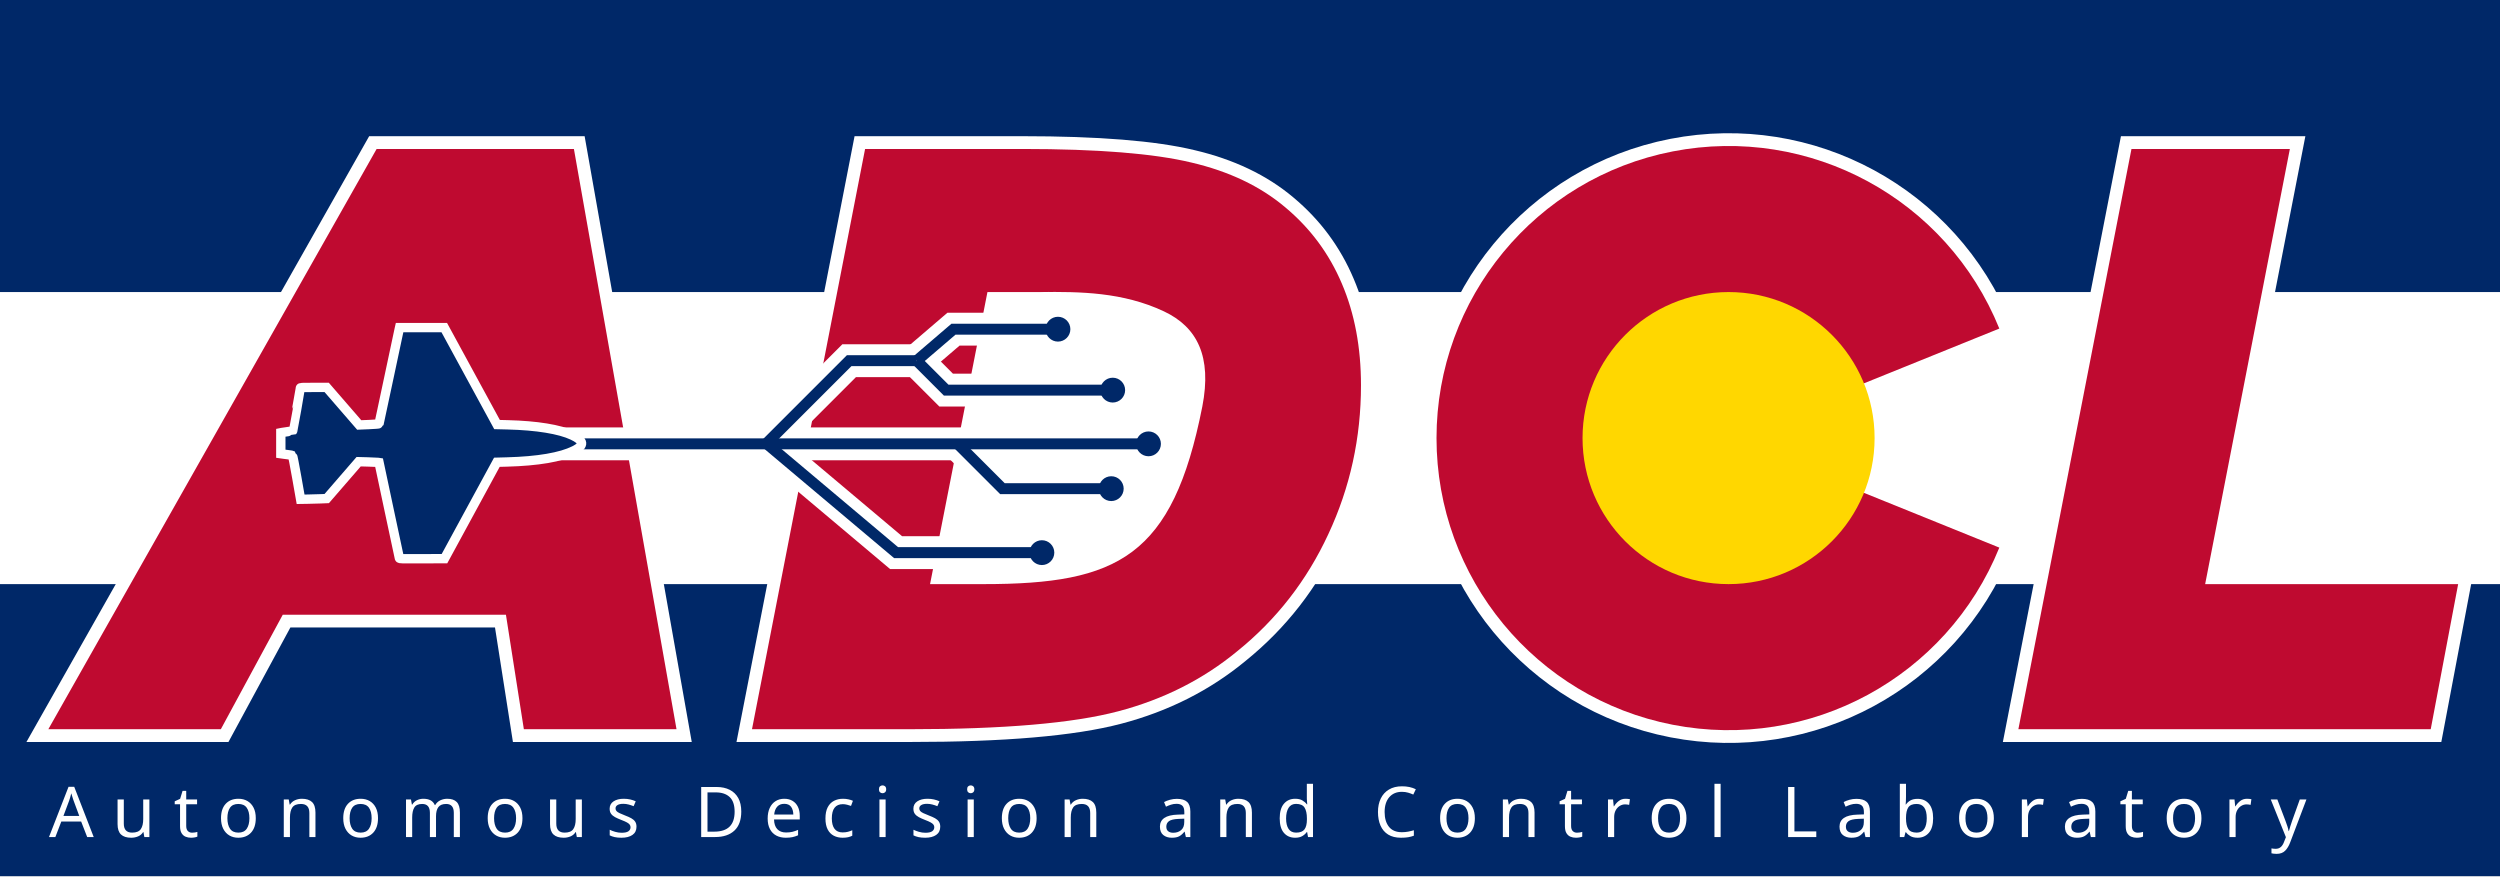
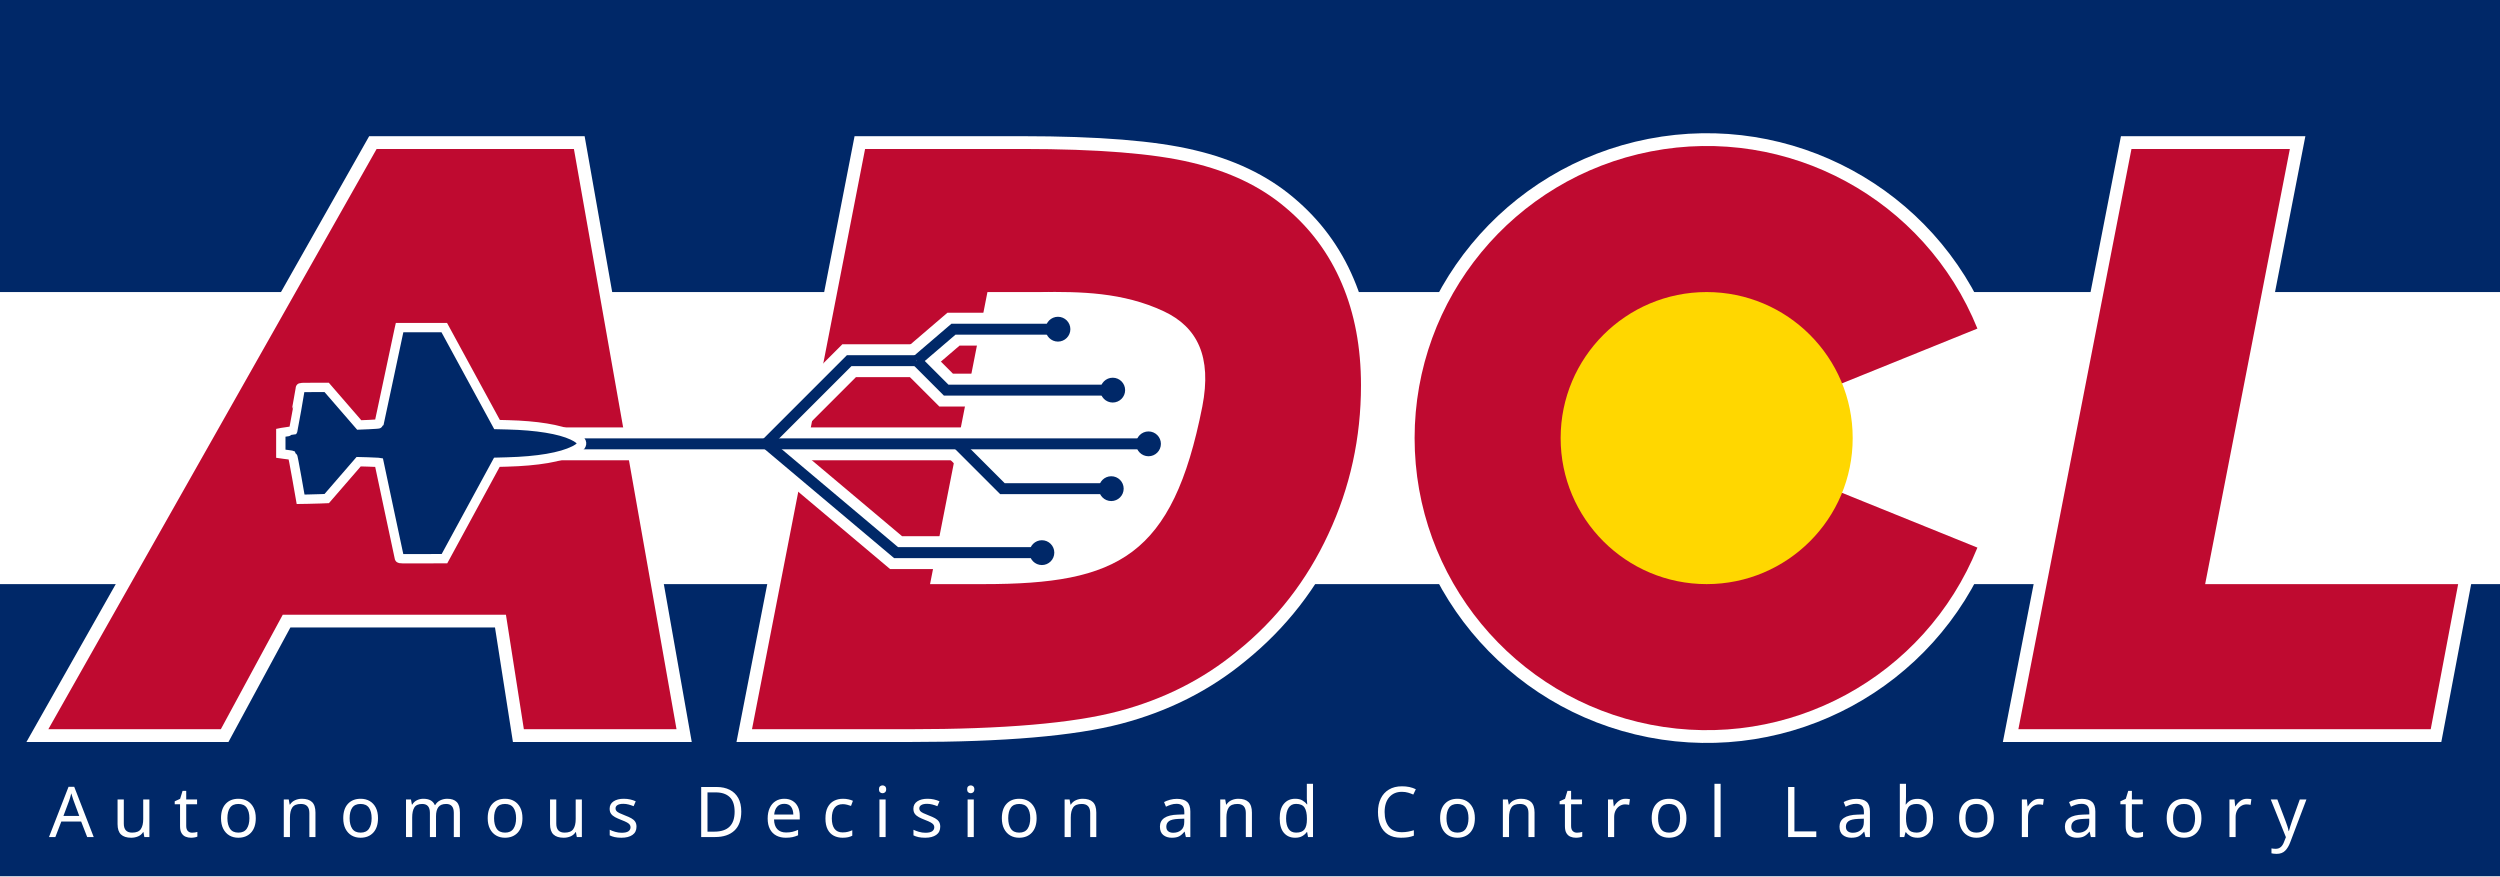
<svg xmlns="http://www.w3.org/2000/svg" xmlns:ns1="http://www.openswatchbook.org/uri/2009/osb" xmlns:xlink="http://www.w3.org/1999/xlink" width="3423.976" height="1200" version="1.1" id="svg10">
  <defs id="defs14">
    <linearGradient id="linearGradient1050" ns1:paint="solid">
      <stop style="stop-color:#000000;stop-opacity:1;" offset="0" id="stop1048" />
    </linearGradient>
    <marker style="overflow:visible" id="marker1098" refX="0" refY="0" orient="auto">
      <path transform="matrix(0.2,0,0,0.2,1.48,0.2)" style="fill:#ffffff;fill-opacity:1;fill-rule:evenodd;stroke:#ffffff;stroke-width:1pt;stroke-opacity:1" d="m -2.5,-1 c 0,2.76 -2.24,5 -5,5 -2.76,0 -5,-2.24 -5,-5 0,-2.76 2.24,-5 5,-5 2.76,0 5,2.24 5,5 z" id="path1096" />
    </marker>
    <marker style="overflow:visible" id="marker1010" refX="0" refY="0" orient="auto">
      <path transform="matrix(0.2,0,0,0.2,1.48,0.2)" style="fill:#002868;fill-opacity:1;fill-rule:evenodd;stroke:#002868;stroke-width:1pt;stroke-opacity:1" d="m -2.5,-1 c 0,2.76 -2.24,5 -5,5 -2.76,0 -5,-2.24 -5,-5 0,-2.76 2.24,-5 5,-5 2.76,0 5,2.24 5,5 z" id="path1008" />
    </marker>
    <marker style="overflow:visible" id="marker9779" refX="0" refY="0" orient="auto">
      <path transform="matrix(0.2,0,0,0.2,1.48,0.2)" style="fill:#002868;fill-opacity:1;fill-rule:evenodd;stroke:#002868;stroke-width:1pt;stroke-opacity:1" d="m -2.5,-1 c 0,2.76 -2.24,5 -5,5 -2.76,0 -5,-2.24 -5,-5 0,-2.76 2.24,-5 5,-5 2.76,0 5,2.24 5,5 z" id="path9777" />
    </marker>
    <marker style="overflow:visible" id="marker9691" refX="0" refY="0" orient="auto">
      <path transform="matrix(0.2,0,0,0.2,1.48,0.2)" style="fill:#002868;fill-opacity:1;fill-rule:evenodd;stroke:#002868;stroke-width:1pt;stroke-opacity:1" d="m -2.5,-1 c 0,2.76 -2.24,5 -5,5 -2.76,0 -5,-2.24 -5,-5 0,-2.76 2.24,-5 5,-5 2.76,0 5,2.24 5,5 z" id="path9689" />
    </marker>
    <marker style="overflow:visible" id="marker9609" refX="0" refY="0" orient="auto">
      <path transform="matrix(0.2,0,0,0.2,1.48,0.2)" style="fill:#002868;fill-opacity:1;fill-rule:evenodd;stroke:#002868;stroke-width:1pt;stroke-opacity:1" d="m -2.5,-1 c 0,2.76 -2.24,5 -5,5 -2.76,0 -5,-2.24 -5,-5 0,-2.76 2.24,-5 5,-5 2.76,0 5,2.24 5,5 z" id="path9607" />
    </marker>
    <marker orient="auto" refY="0" refX="0" id="marker5816" style="overflow:visible">
      <path id="path5814" d="m -2.5,-1 c 0,2.76 -2.24,5 -5,5 -2.76,0 -5,-2.24 -5,-5 0,-2.76 2.24,-5 5,-5 2.76,0 5,2.24 5,5 z" style="fill:#ffffff;fill-opacity:1;fill-rule:evenodd;stroke:#ffffff;stroke-width:1pt;stroke-opacity:1" transform="matrix(0.2,0,0,0.2,1.48,0.2)" />
    </marker>
    <marker orient="auto" refY="0" refX="0" id="marker5752" style="overflow:visible">
      <path id="path5750" d="m -2.5,-1 c 0,2.76 -2.24,5 -5,5 -2.76,0 -5,-2.24 -5,-5 0,-2.76 2.24,-5 5,-5 2.76,0 5,2.24 5,5 z" style="fill:#ffffff;fill-opacity:1;fill-rule:evenodd;stroke:#ffffff;stroke-width:1pt;stroke-opacity:1" transform="matrix(0.2,0,0,0.2,1.48,0.2)" />
    </marker>
    <marker orient="auto" refY="0" refX="0" id="marker5694" style="overflow:visible">
      <path id="path5692" d="m -2.5,-1 c 0,2.76 -2.24,5 -5,5 -2.76,0 -5,-2.24 -5,-5 0,-2.76 2.24,-5 5,-5 2.76,0 5,2.24 5,5 z" style="fill:#002868;fill-opacity:1;fill-rule:evenodd;stroke:#002868;stroke-width:1pt;stroke-opacity:1" transform="matrix(0.2,0,0,0.2,1.48,0.2)" />
    </marker>
    <marker orient="auto" refY="0" refX="0" id="marker5642" style="overflow:visible">
      <path id="path5640" d="m -2.5,-1 c 0,2.76 -2.24,5 -5,5 -2.76,0 -5,-2.24 -5,-5 0,-2.76 2.24,-5 5,-5 2.76,0 5,2.24 5,5 z" style="fill:#ffffff;fill-opacity:1;fill-rule:evenodd;stroke:#ffffff;stroke-width:1pt;stroke-opacity:1" transform="matrix(0.2,0,0,0.2,1.48,0.2)" />
    </marker>
    <marker orient="auto" refY="0" refX="0" id="DotS" style="overflow:visible">
      <path id="path5195" d="m -2.5,-1 c 0,2.76 -2.24,5 -5,5 -2.76,0 -5,-2.24 -5,-5 0,-2.76 2.24,-5 5,-5 2.76,0 5,2.24 5,5 z" style="fill:#ffffff;fill-opacity:1;fill-rule:evenodd;stroke:#ffffff;stroke-width:1pt;stroke-opacity:1" transform="matrix(0.2,0,0,0.2,1.48,0.2)" />
    </marker>
    <linearGradient id="linearGradient5075" ns1:paint="solid">
      <stop style="stop-color:#002868;stop-opacity:1;" offset="0" id="stop5073" />
    </linearGradient>
    <linearGradient id="linearGradient4951" ns1:paint="solid">
      <stop style="stop-color:#ffffff;stop-opacity:1;" offset="0" id="stop4949" />
    </linearGradient>
    <linearGradient id="linearGradient4551" ns1:paint="solid">
      <stop style="stop-color:#000000;stop-opacity:1;" offset="0" id="stop4549" />
    </linearGradient>
    <linearGradient id="linearGradient4545" ns1:paint="solid">
      <stop style="stop-color:#bf0a30;stop-opacity:1;" offset="0" id="stop4543" />
    </linearGradient>
-     <linearGradient xlink:href="#linearGradient4545" id="linearGradient4547" x1="360" y1="600" x2="1130.81" y2="600" gradientUnits="userSpaceOnUse" gradientTransform="translate(-16.54507)" />
+     <linearGradient xlink:href="#linearGradient4545" id="linearGradient4547" x1="360" y1="600" x2="1130.81" y2="600" gradientUnits="userSpaceOnUse" gradientTransform="translate(-46.54507)" />
    <linearGradient xlink:href="#linearGradient4545" id="linearGradient4612" gradientUnits="userSpaceOnUse" x1="-782.546" y1="582.544" x2="273.454" y2="582.544" />
    <linearGradient xlink:href="#linearGradient4545" id="linearGradient4616" gradientUnits="userSpaceOnUse" x1="-782.546" y1="582.544" x2="273.454" y2="582.544" gradientTransform="matrix(1.596836,0,0,1.596836,2372.409,-328.8535)" />
    <linearGradient xlink:href="#linearGradient4545" id="linearGradient867" gradientUnits="userSpaceOnUse" x1="-782.546" y1="582.544" x2="273.454" y2="582.544" gradientTransform="matrix(1.596836,0,0,1.596836,-205.6893,-328.8535)" />
    <linearGradient xlink:href="#linearGradient4545" id="linearGradient869" gradientUnits="userSpaceOnUse" x1="-782.546" y1="582.544" x2="273.454" y2="582.544" gradientTransform="matrix(1.596836,0,0,1.596836,-205.6893,-328.8535)" />
    <linearGradient xlink:href="#linearGradient4951" id="linearGradient4953" x1="-1541.226" y1="601.373" x2="-680.89" y2="601.373" gradientUnits="userSpaceOnUse" gradientTransform="translate(-16.54507)" />
    <linearGradient xlink:href="#linearGradient4545" id="linearGradient4960" gradientUnits="userSpaceOnUse" gradientTransform="matrix(1.596836,0,0,1.596836,-205.6893,-328.8535)" x1="-782.546" y1="582.544" x2="273.454" y2="582.544" />
    <linearGradient xlink:href="#linearGradient4951" id="linearGradient4975" x1="-771.546" y1="582.544" x2="-394.358" y2="582.544" gradientUnits="userSpaceOnUse" gradientTransform="matrix(1.596836,0,0,1.596836,2372.409,-328.8535)" />
    <linearGradient xlink:href="#linearGradient4951" id="linearGradient4984" x1="-577.514" y1="601.373" x2="256.567" y2="601.373" gradientUnits="userSpaceOnUse" gradientTransform="translate(-16.54507)" />
-     <linearGradient xlink:href="#linearGradient4951" id="linearGradient4992" x1="360" y1="600" x2="1130.81" y2="600" gradientUnits="userSpaceOnUse" gradientTransform="translate(-16.54507)" />
+     <linearGradient xlink:href="#linearGradient4951" id="linearGradient4992" x1="360" y1="600" x2="1130.81" y2="600" gradientUnits="userSpaceOnUse" gradientTransform="translate(-46.54507)" />
    <style id="style6" type="text/css">
   
    .str0 {stroke:#1F1A17;stroke-width:0.9}
    .fil0 {fill:#0093DD}
    .fil1 {fill:white}
   
  </style>
    <linearGradient xlink:href="#linearGradient4545" id="linearGradient5083" gradientUnits="userSpaceOnUse" x1="-782.546" y1="582.544" x2="273.454" y2="582.544" gradientTransform="matrix(1.596836,0,0,1.596836,2372.409,-328.8535)" />
    <linearGradient xlink:href="#linearGradient4545" id="linearGradient5085" gradientUnits="userSpaceOnUse" gradientTransform="matrix(1.596836,0,0,1.596836,-205.6893,-328.8535)" x1="-782.546" y1="582.544" x2="273.454" y2="582.544" />
-     <linearGradient xlink:href="#linearGradient4545" id="linearGradient5087" gradientUnits="userSpaceOnUse" x1="360" y1="600" x2="1130.81" y2="600" gradientTransform="translate(-16.54507)" />
+     <linearGradient xlink:href="#linearGradient4545" id="linearGradient5087" gradientUnits="userSpaceOnUse" x1="360" y1="600" x2="1130.81" y2="600" gradientTransform="translate(-46.54507)" />
    <linearGradient xlink:href="#linearGradient5075" id="linearGradient5900" x1="-559" y1="582.982" x2="528.7" y2="582.982" gradientUnits="userSpaceOnUse" />
    <linearGradient xlink:href="#linearGradient5075" id="linearGradient5902" gradientUnits="userSpaceOnUse" x1="-559" y1="582.982" x2="528.7" y2="582.982" />
    <linearGradient xlink:href="#linearGradient5075" id="linearGradient5904" gradientUnits="userSpaceOnUse" x1="-559" y1="582.982" x2="528.7" y2="582.982" />
    <linearGradient xlink:href="#linearGradient5075" id="linearGradient5906" gradientUnits="userSpaceOnUse" x1="-559" y1="582.982" x2="528.7" y2="582.982" />
    <linearGradient xlink:href="#linearGradient5075" id="linearGradient5908" gradientUnits="userSpaceOnUse" x1="-559" y1="582.982" x2="528.7" y2="582.982" />
    <linearGradient xlink:href="#linearGradient5075" id="linearGradient5910" gradientUnits="userSpaceOnUse" x1="-559" y1="582.982" x2="528.7" y2="582.982" />
    <linearGradient xlink:href="#linearGradient5075" id="linearGradient5912" gradientUnits="userSpaceOnUse" x1="-559" y1="582.982" x2="528.7" y2="582.982" />
    <linearGradient xlink:href="#linearGradient5075" id="linearGradient8375" x1="-1697.199" y1="1124.61" x2="-954.72" y2="1124.61" gradientUnits="userSpaceOnUse" gradientTransform="matrix(0,0.4264175,-0.4264175,0,-553.8502,1172.424)" />
    <linearGradient xlink:href="#linearGradient4951" id="linearGradient8381" x1="-1697.199" y1="1124.61" x2="-954.72" y2="1124.61" gradientUnits="userSpaceOnUse" gradientTransform="matrix(0,0.4264175,-0.4264175,0,-553.8502,1172.424)" />
    <linearGradient xlink:href="#linearGradient4951" id="linearGradient9605" gradientUnits="userSpaceOnUse" x1="-559" y1="582.982" x2="528.7" y2="582.982" />
    <linearGradient xlink:href="#linearGradient4951" id="linearGradient1032" gradientUnits="userSpaceOnUse" x1="-559" y1="582.982" x2="528.7" y2="582.982" />
    <linearGradient xlink:href="#linearGradient4951" id="linearGradient1034" gradientUnits="userSpaceOnUse" x1="-559" y1="582.982" x2="528.7" y2="582.982" />
    <linearGradient xlink:href="#linearGradient4951" id="linearGradient1036" gradientUnits="userSpaceOnUse" x1="-559" y1="582.982" x2="528.7" y2="582.982" />
    <linearGradient xlink:href="#linearGradient4951" id="linearGradient1038" gradientUnits="userSpaceOnUse" x1="-559" y1="582.982" x2="528.7" y2="582.982" />
    <linearGradient xlink:href="#linearGradient4951" id="linearGradient1040" gradientUnits="userSpaceOnUse" x1="-559" y1="582.982" x2="528.7" y2="582.982" />
    <linearGradient xlink:href="#linearGradient4951" id="linearGradient1042" gradientUnits="userSpaceOnUse" x1="-559" y1="582.982" x2="528.7" y2="582.982" />
    <linearGradient xlink:href="#linearGradient4951" id="linearGradient1107" gradientUnits="userSpaceOnUse" gradientTransform="translate(0,-14)" x1="-1556.138" y1="1133.918" x2="1732.159" y2="1133.918" />
  </defs>
  <rect width="3423.976" height="1200" id="rect2" x="0" y="0" style="fill:#002868" />
  <rect width="3423.976" height="400" y="400" id="rect4" x="0" style="fill:#ffffff" />
  <flowRoot xml:space="preserve" id="flowRoot3730" style="font-style:normal;font-weight:normal;font-size:40px;line-height:1.25;font-family:sans-serif;letter-spacing:0px;word-spacing:0px;fill:#000000;fill-opacity:1;stroke:none" transform="translate(1623.977)">
    <flowRegion id="flowRegion3732">
      <rect id="rect3734" width="399.424" height="137.464" x="-977.81" y="217.003" />
    </flowRegion>
    <flowPara id="flowPara3736" />
  </flowRoot>
  <g aria-label="L" transform="matrix(1.596836,0,0,1.596836,4012.931,-328.8535)" style="font-style:normal;font-weight:normal;font-size:40px;line-height:1.25;font-family:sans-serif;letter-spacing:0px;word-spacing:0px;fill:url(#linearGradient4612);fill-opacity:1;stroke:none" id="flowRoot4602" />
  <flowRoot xml:space="preserve" id="flowRoot4647" style="font-style:normal;font-weight:normal;font-size:40px;line-height:1.25;font-family:sans-serif;letter-spacing:0px;word-spacing:0px;fill:#000000;fill-opacity:1;stroke:none" transform="translate(1623.977)">
    <flowRegion id="flowRegion4649">
      <rect id="rect4651" width="137.55" height="71.526" x="-856.475" y="572.774" />
    </flowRegion>
    <flowPara id="flowPara4653" />
  </flowRoot>
  <g id="layer1" style="display:inline" transform="translate(1623.977)" />
  <g id="layer2" transform="translate(1623.977)" />
  <g id="layer3" transform="translate(1623.977)" />
  <g id="layer4" style="display:inline" transform="translate(1623.977)">
    <path d="m -931.058,841.896 h -305.642 l -84.821,156.824 h -236.25 l 449.612,-794.692 h 270.203 l 140.522,794.692 h -209.077 z" style="font-style:italic;font-weight:bold;font-size:682.667px;line-height:1.25;font-family:sans-serif;letter-spacing:0px;word-spacing:0px;display:inline;fill:url(#linearGradient4960);fill-opacity:1;stroke:url(#linearGradient4953);stroke-width:35;stroke-miterlimit:4;stroke-dasharray:none" id="path4947" />
    <path id="path4968" style="font-style:italic;font-weight:bold;font-size:682.667px;line-height:1.25;font-family:sans-serif;letter-spacing:0px;word-spacing:0px;display:inline;fill:url(#linearGradient5083);fill-opacity:1;stroke:url(#linearGradient4975);stroke-width:35;stroke-miterlimit:4;stroke-dasharray:none" d="m 1295.27,204.027 h 216.927 L 1396.176,800 h 346.507 l -37.559,198.72 h -564.748 z" />
    <path d="m -271.586,400 -78.595,400 h 73.454 c 92.01,0 156.708,-9.349 203.483,-44.419 C -26.469,720.511 2.383,659.721 22.701,556.839 36.081,488.22 15.718,447.907 -29.837,426.457 -86.025,400 -144.654,399.335 -199.728,400 Z M -439.166,204.027 h 215.573 c 102.907,0 180.088,6.21 231.541,18.63 51.454,12.065 94.213,32.469 128.279,61.212 34.421,28.743 60.325,63.696 77.713,104.859 17.388,40.808 26.082,87.116 26.082,138.925 0,72.035 -14.904,139.989 -44.711,203.863 -29.453,63.519 -70.971,116.924 -124.553,160.216 -46.841,38.679 -101.31,66.18 -163.41,82.503 -61.744,16.323 -156.845,24.485 -285.301,24.485 h -216.105 z" style="font-style:italic;font-weight:bold;font-size:682.667px;line-height:1.25;font-family:sans-serif;letter-spacing:0px;word-spacing:0px;display:inline;fill:url(#linearGradient5085);fill-opacity:1;stroke:url(#linearGradient4984);stroke-width:35;stroke-miterlimit:4;stroke-dasharray:none" id="path4977" />
-     <path style="display:inline;fill:url(#linearGradient5087);fill-opacity:1;stroke:url(#linearGradient4992);stroke-width:35;stroke-miterlimit:4;stroke-dasharray:none" id="path4986" d="m 1114.265,750 a 400,400 0 1 1 0,-300 L 743.455,600 Z" />
+     <path style="display:inline;fill:url(#linearGradient5087);fill-opacity:1;stroke:url(#linearGradient4992);stroke-width:35;stroke-miterlimit:4;stroke-dasharray:none" id="path4986" d="m 1084.265,750 a 400,400 0 1 1 0,-300 L 713.455,600 Z" />
    <path id="path860" style="font-style:italic;font-weight:bold;font-size:682.667px;line-height:1.25;font-family:sans-serif;letter-spacing:0px;word-spacing:0px;fill:url(#linearGradient867);fill-opacity:1;stroke:none;stroke-width:0.2;stroke-miterlimit:4;stroke-dasharray:none" d="m -931.058,841.896 h -305.642 l -84.821,156.824 h -236.25 l 449.612,-794.692 h 270.203 l 140.522,794.692 H -906.512 Z M -1162.67,705.025 h 210.189 l -47.175,-301.393 z" />
    <path id="path862" style="font-style:italic;font-weight:bold;font-size:682.667px;line-height:1.25;font-family:sans-serif;letter-spacing:0px;word-spacing:0px;fill:url(#linearGradient869);fill-opacity:1;stroke:none;stroke-width:0.2;stroke-miterlimit:4;stroke-dasharray:none" d="m -271.586,400 -78.595,400 h 73.454 c 92.01,0 156.708,-9.349 203.483,-44.419 C -26.469,720.511 2.383,659.721 22.701,556.839 36.081,488.22 15.718,447.907 -29.837,426.457 -86.025,400 -144.654,399.335 -199.728,400 Z M -439.166,204.027 h 215.573 c 102.907,0 180.088,6.21 231.541,18.63 51.454,12.065 94.213,32.469 128.279,61.212 34.421,28.743 60.325,63.696 77.713,104.859 17.388,40.808 26.082,87.116 26.082,138.925 0,72.035 -14.904,139.989 -44.711,203.863 -29.453,63.519 -70.971,116.924 -124.553,160.216 -46.841,38.679 -101.31,66.18 -163.41,82.503 -61.744,16.323 -156.845,24.485 -285.301,24.485 h -216.105 z" />
-     <path d="m 1114.265,750 a 400,400 0 1 1 0,-300 L 743.455,600 Z" id="path6" style="fill:url(#linearGradient4547);fill-opacity:1" />
+     <path d="m 1084.265,750 a 400,400 0 1 1 0,-300 L 713.455,600 Z" id="path6" style="fill:url(#linearGradient4547);fill-opacity:1" />
    <path d="m 1295.27,204.027 h 216.927 L 1396.176,800 h 346.507 l -37.559,198.72 h -564.748 z" style="font-style:italic;font-weight:bold;font-size:682.667px;line-height:1.25;font-family:sans-serif;letter-spacing:0px;word-spacing:0px;fill:url(#linearGradient4616);fill-opacity:1;stroke:none;stroke-width:1.597" id="path4940" />
-     <circle style="fill:#ffd700" cx="743.455" cy="600" r="200" id="circle8" />
+     <circle style="fill:#ffd700" cx="713.455" cy="600" r="200" id="circle8" />
    <g transform="translate(-562.7075,20.88789)" id="g9603" style="display:inline;stroke:url(#linearGradient9605);stroke-width:45;stroke-miterlimit:4;stroke-dasharray:none">
      <path style="fill:none;stroke:url(#linearGradient1032);stroke-width:45;stroke-linecap:butt;stroke-linejoin:miter;stroke-miterlimit:4;stroke-dasharray:none;stroke-opacity:1;marker-end:url(#marker5816)" d="m 194.259,473.094 50.346,-43.131 H 376" id="path9591" />
      <path style="fill:none;stroke:url(#linearGradient1034);stroke-width:45;stroke-linecap:butt;stroke-linejoin:miter;stroke-miterlimit:4;stroke-dasharray:none;stroke-opacity:1;marker-end:url(#marker5752)" d="m 194.259,473.094 40.323,40.323 H 463" id="path9593" />
      <path style="fill:none;stroke:url(#linearGradient1036);stroke-width:45;stroke-linecap:butt;stroke-linejoin:miter;stroke-miterlimit:4;stroke-dasharray:none;stroke-opacity:1;marker-end:url(#marker5642)" d="m 250.274,587 61.363,61.363 H 461" id="path9595" />
      <path style="fill:none;stroke:url(#linearGradient1038);stroke-width:45;stroke-linecap:butt;stroke-linejoin:miter;stroke-miterlimit:4;stroke-dasharray:none;stroke-opacity:1" d="M -11,587 166,736 H 366" id="path9597" />
      <path style="fill:none;stroke:url(#linearGradient1040);stroke-width:45;stroke-linecap:butt;stroke-linejoin:miter;stroke-miterlimit:4;stroke-dasharray:none;stroke-opacity:1;marker-end:url(#DotS)" d="M -327.191,587 H 512" id="path9599" />
      <path style="fill:none;stroke:url(#linearGradient1042);stroke-width:45;stroke-linecap:butt;stroke-linejoin:miter;stroke-miterlimit:4;stroke-dasharray:none;stroke-opacity:1" d="M -12.169,587.006 101.742,473.094 h 92.517" id="path9601" />
    </g>
    <g style="display:inline;stroke:url(#linearGradient5900);stroke-width:15;stroke-miterlimit:4;stroke-dasharray:none" id="g5119" transform="translate(-562.7075,20.88789)">
      <path id="path5104" d="m 194.259,473.094 50.346,-43.131 H 388" style="fill:none;stroke:url(#linearGradient5902);stroke-width:15;stroke-linecap:butt;stroke-linejoin:miter;stroke-miterlimit:4;stroke-dasharray:none;stroke-opacity:1;marker-end:url(#marker1010)" />
      <path id="path5106" d="m 194.259,473.094 40.323,40.323 H 463" style="fill:none;stroke:url(#linearGradient5904);stroke-width:15;stroke-linecap:butt;stroke-linejoin:miter;stroke-miterlimit:4;stroke-dasharray:none;stroke-opacity:1;marker-end:url(#marker9609)" />
      <path id="path5108" d="m 250.274,587 61.363,61.363 H 461" style="fill:none;stroke:url(#linearGradient5906);stroke-width:15;stroke-linecap:butt;stroke-linejoin:miter;stroke-miterlimit:4;stroke-dasharray:none;stroke-opacity:1;marker-end:url(#marker9779)" />
      <path id="path5096" d="M -11,587 166,736 H 366" style="fill:none;stroke:url(#linearGradient5908);stroke-width:15;stroke-linecap:butt;stroke-linejoin:miter;stroke-miterlimit:4;stroke-dasharray:none;stroke-opacity:1;marker-end:url(#marker5694)" />
      <path id="path5098" d="M -327.191,587 H 512" style="fill:none;stroke:url(#linearGradient5910);stroke-width:15;stroke-linecap:butt;stroke-linejoin:miter;stroke-miterlimit:4;stroke-dasharray:none;stroke-opacity:1;marker-end:url(#marker9691)" />
      <path id="path5100" d="M -12.169,587.006 101.742,473.094 h 92.517" style="fill:none;stroke:url(#linearGradient5912);stroke-width:15;stroke-linecap:butt;stroke-linejoin:miter;stroke-miterlimit:4;stroke-dasharray:none;stroke-opacity:1" />
    </g>
    <path style="fill:url(#linearGradient8375);fill-opacity:1;stroke:url(#linearGradient8381);stroke-width:12.802;stroke-miterlimit:4;stroke-dasharray:none" d="m -1237.81,592.328 c 0.86,-0.173 4.49,-0.711 8.067,-1.194 3.577,-0.484 6.571,-0.947 6.653,-1.029 0.246,-0.246 10.439,-57.349 10.439,-58.482 0,-0.99 0.919,-1.042 18.052,-1.032 l 18.052,0.011 22.277,25.716 22.277,25.716 13.496,-0.569 c 7.984,-0.336 13.57,-0.801 13.677,-1.137 0.1,-0.313 6.325,-29.48 13.834,-64.815 7.509,-35.336 13.785,-64.823 13.947,-65.526 l 0.295,-1.279 h 30.618 30.618 l 36.138,66.379 36.138,66.379 14.679,0.366 c 39.591,0.987 71.173,6.125 88.781,14.441 15.616,7.376 16.372,13.687 2.475,20.674 -18.366,9.234 -50.169,14.664 -92.447,15.785 l -13.729,0.364 -35.874,66.007 -35.874,66.007 -30.733,0.147 c -28.91,0.138 -30.75,0.088 -31.021,-0.853 -0.159,-0.55 -6.493,-30.228 -14.076,-65.952 l -13.787,-64.952 -1.741,-0.262 c -0.958,-0.144 -7.242,-0.407 -13.966,-0.585 l -12.224,-0.323 -21.862,25.252 -21.863,25.252 -8.271,0.331 c -4.549,0.182 -12.602,0.401 -17.895,0.485 l -9.624,0.154 -5.237,-29.777 c -3.079,-17.503 -5.523,-29.953 -5.929,-30.204 -0.381,-0.235 -2.136,-0.59 -3.901,-0.789 -1.765,-0.199 -5.191,-0.644 -7.615,-0.989 l -4.406,-0.628 v -14.388 -14.388 z" id="path8369" />
    <text xml:space="preserve" style="font-style:normal;font-weight:normal;font-size:40px;line-height:1.25;font-family:sans-serif;letter-spacing:25px;word-spacing:0px;fill:url(#linearGradient1107);fill-opacity:1;stroke:none" x="-1556.888" y="1146.402" id="text1046">
      <tspan id="tspan1044" x="-1556.888" y="1146.402" style="font-size:96px;letter-spacing:25px;word-spacing:20px;fill:url(#linearGradient1107);fill-opacity:1">Autonomous Decision and Control Laboratory</tspan>
    </text>
  </g>
</svg>
